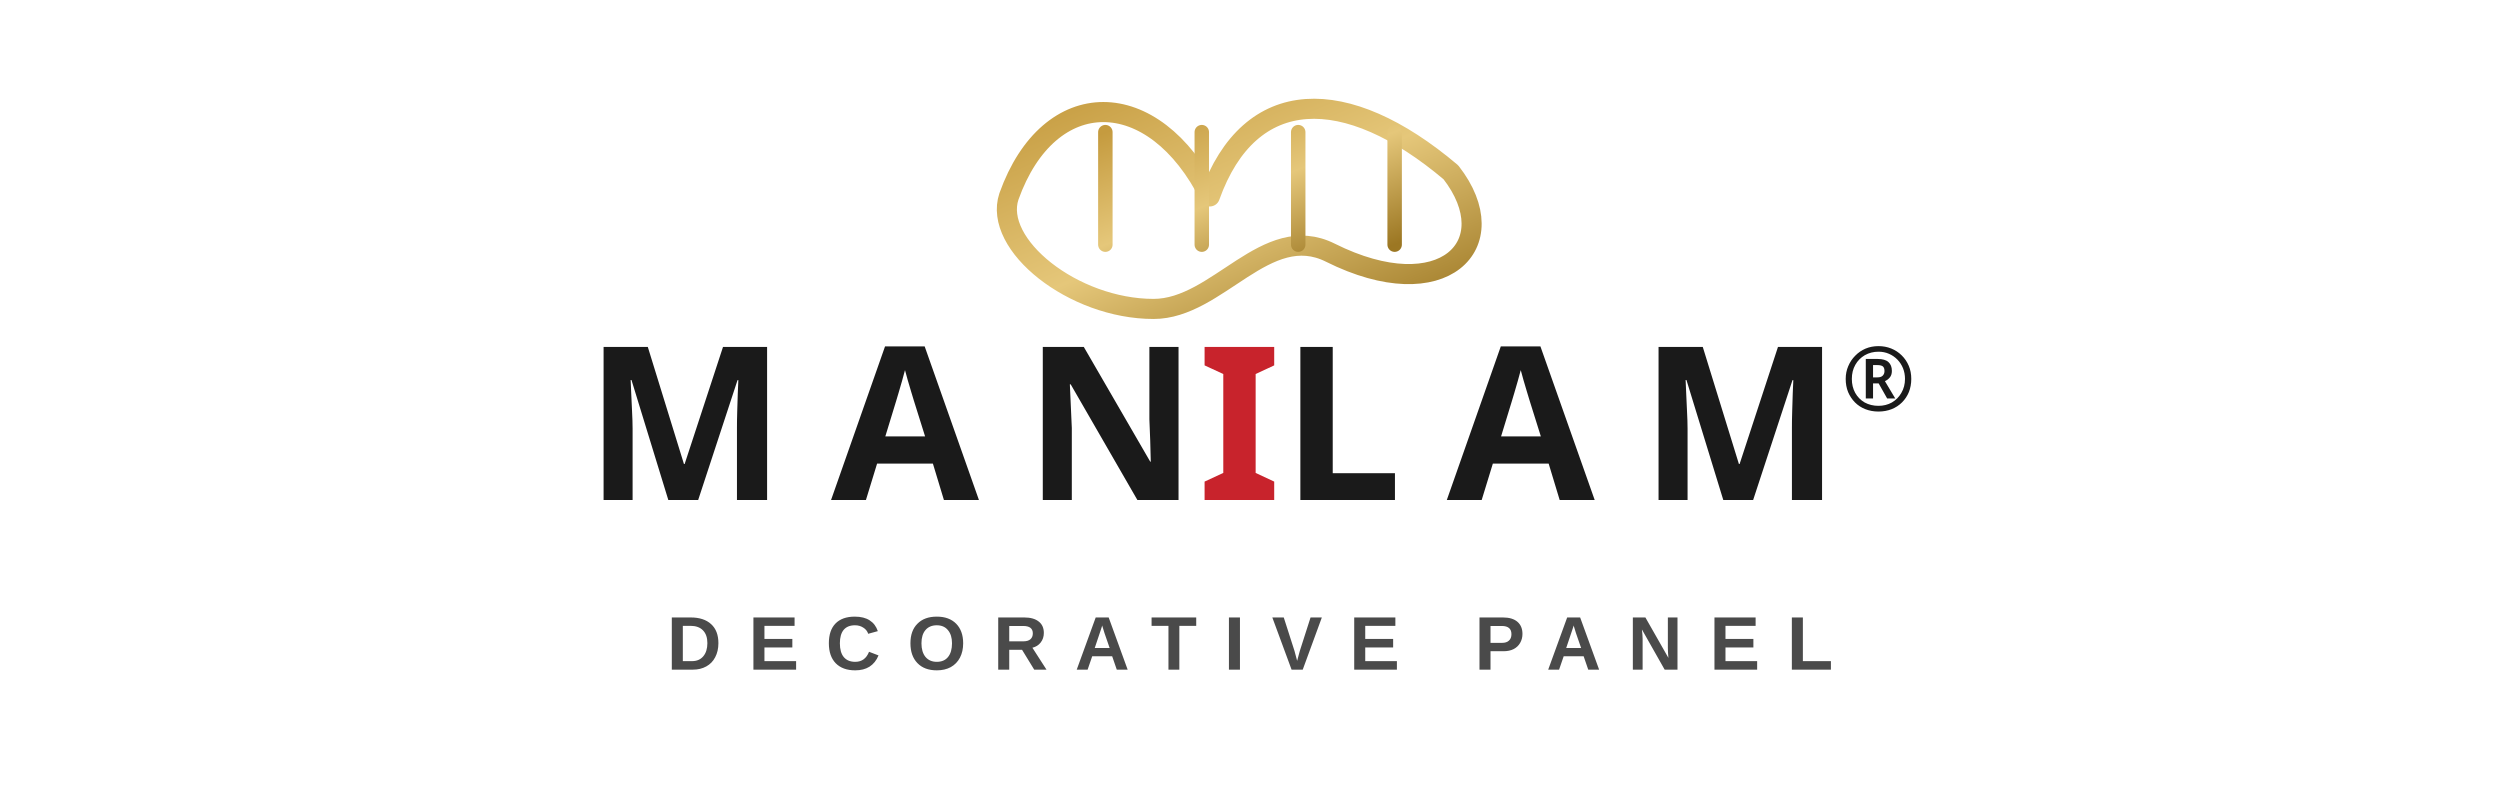
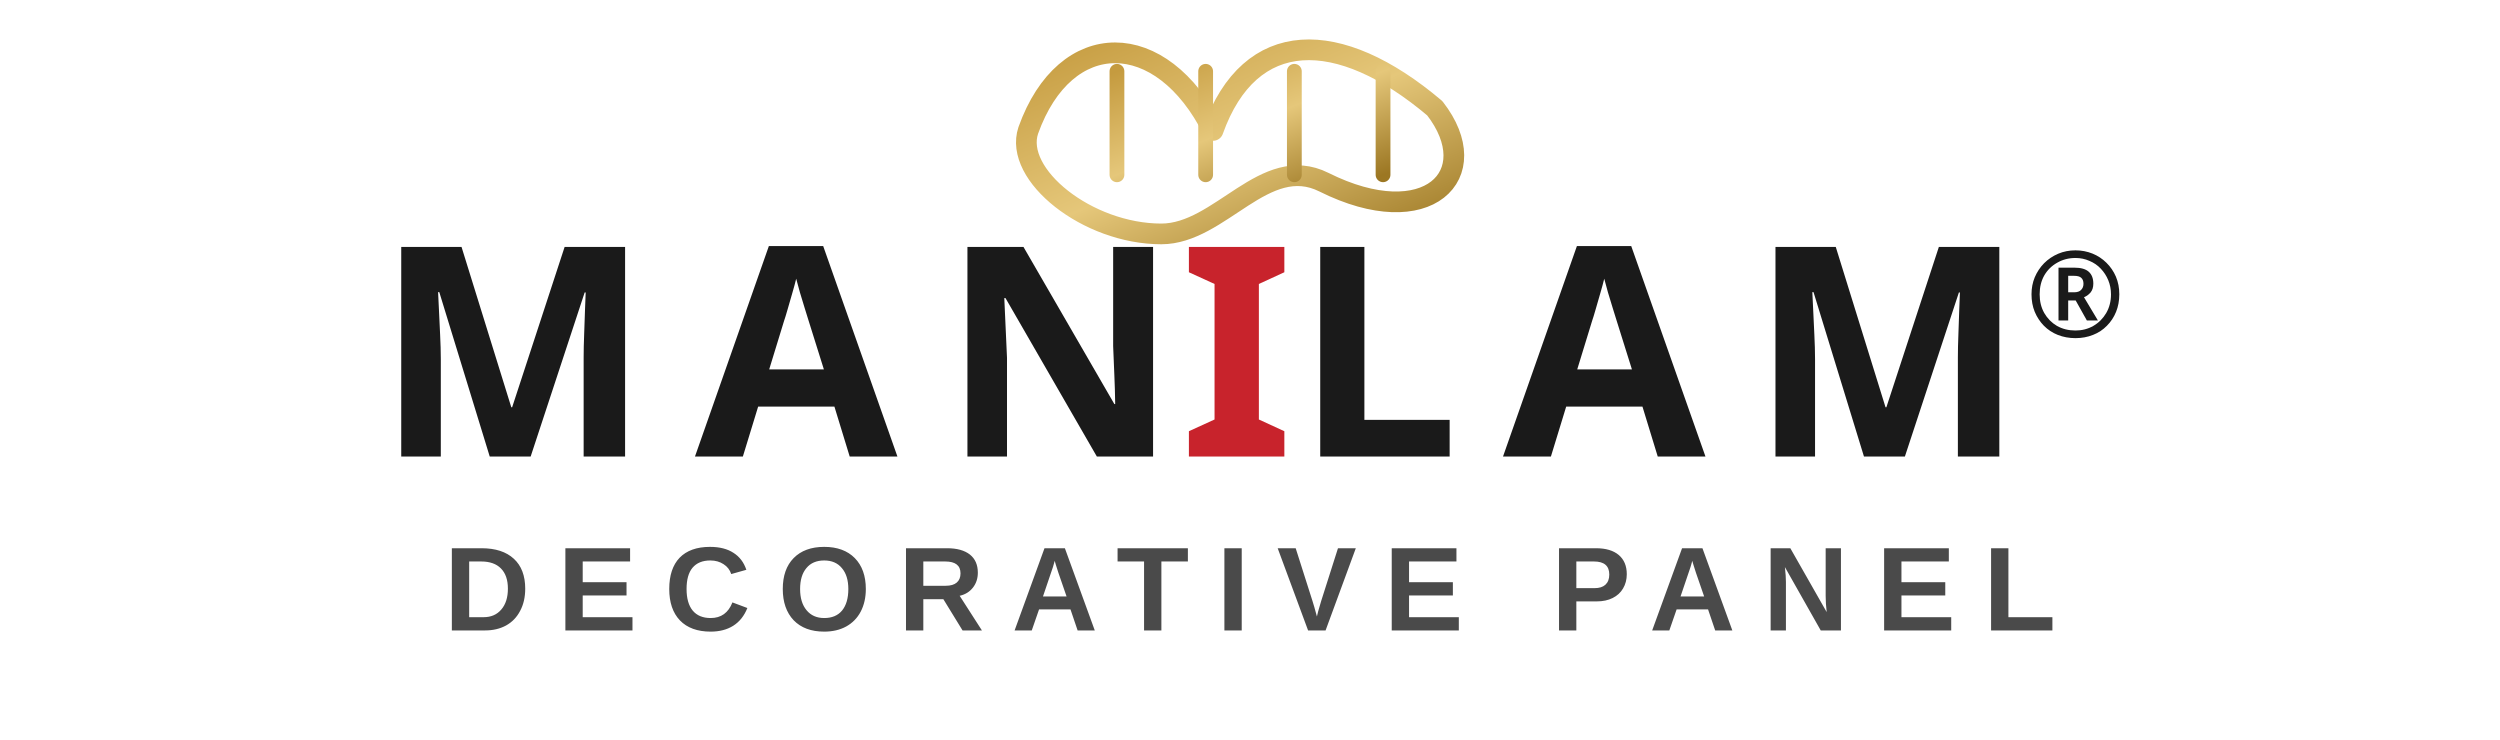
- <svg xmlns="http://www.w3.org/2000/svg" viewBox="0 0 280 90" fill="none">
+ <svg xmlns="http://www.w3.org/2000/svg" viewBox="0 0 230 68" fill="none">
  <defs>
    <linearGradient id="goldM" x1="0%" y1="0%" x2="100%" y2="100%">
      <stop offset="0%" stop-color="#C59B3F" />
      <stop offset="50%" stop-color="#E5C77A" />
      <stop offset="100%" stop-color="#9C7723" />
    </linearGradient>
  </defs>
-   <g transform="translate(140, 22) scale(0.9)">
-     <path d="M -30 0 C -25 -14 -12 -14 -5 0 C 0 -14 12 -14 25 -3 C 32 6 24 14 10 7 C 2 3 -4 14 -12 14 C -22 14 -32 6 -30 0 Z" fill="none" stroke="url(#goldM)" stroke-width="2.5" stroke-linejoin="round" />
-     <path d="M -18 -8 L -18 6 M -6 -8 L -6 6 M 6 -8 L 6 6 M 18 -8 L 18 6" stroke="url(#goldM)" stroke-width="1.8" stroke-linecap="round" />
+   <g transform="translate(115, 12) scale(0.68)">
+     <path d="M -30 0 C -25 -14 -12 -14 -5 0 C 0 -14 12 -14 25 -3 C 32 6 24 14 10 7 C 2 3 -4 14 -12 14 C -22 14 -32 6 -30 0 Z" fill="none" stroke="url(#goldM)" stroke-width="2.8" stroke-linejoin="round" />
+     <path d="M -18 -8 L -18 6 M -6 -8 L -6 6 M 6 -8 L 6 6 M 18 -8 L 18 6" stroke="url(#goldM)" stroke-width="2" stroke-linecap="round" />
  </g>
-   <text x="140" y="56" font-family="'Century Gothic', 'Montserrat', sans-serif" font-weight="800" font-size="24" fill="#1A1A1A" letter-spacing="5" text-anchor="middle">
-     MAN<tspan fill="#C8232C">I</tspan>LAM<tspan font-size="10" dy="-10">®</tspan>
+   <text x="115" y="42" font-family="'Century Gothic', 'Montserrat', sans-serif" font-weight="900" font-size="27" fill="#1A1A1A" letter-spacing="4" text-anchor="middle">
+     MAN<tspan fill="#C8232C">I</tspan>LAM<tspan font-size="11" dy="-11">®</tspan>
  </text>
-   <g transform="translate(140, 72)">
-     <line x1="-80" y1="0" x2="-55" y2="0" stroke="url(#goldM)" stroke-width="1.2" />
-     <text x="0" y="3" font-family="Arial, sans-serif" font-weight="700" font-size="8.5" fill="#4A4A4A" letter-spacing="3" text-anchor="middle">DECORATIVE PANEL</text>
-     <line x1="55" y1="0" x2="80" y2="0" stroke="url(#goldM)" stroke-width="1.2" />
+   <g transform="translate(115, 58)">
+     <line x1="-95" y1="-3" x2="-68" y2="-3" stroke="url(#goldM)" stroke-width="1.5" />
+     <text x="0" y="0" font-family="Arial, sans-serif" font-weight="800" font-size="11" fill="#4A4A4A" letter-spacing="2.5" text-anchor="middle">DECORATIVE PANEL</text>
+     <line x1="68" y1="-3" x2="95" y2="-3" stroke="url(#goldM)" stroke-width="1.5" />
  </g>
</svg>
